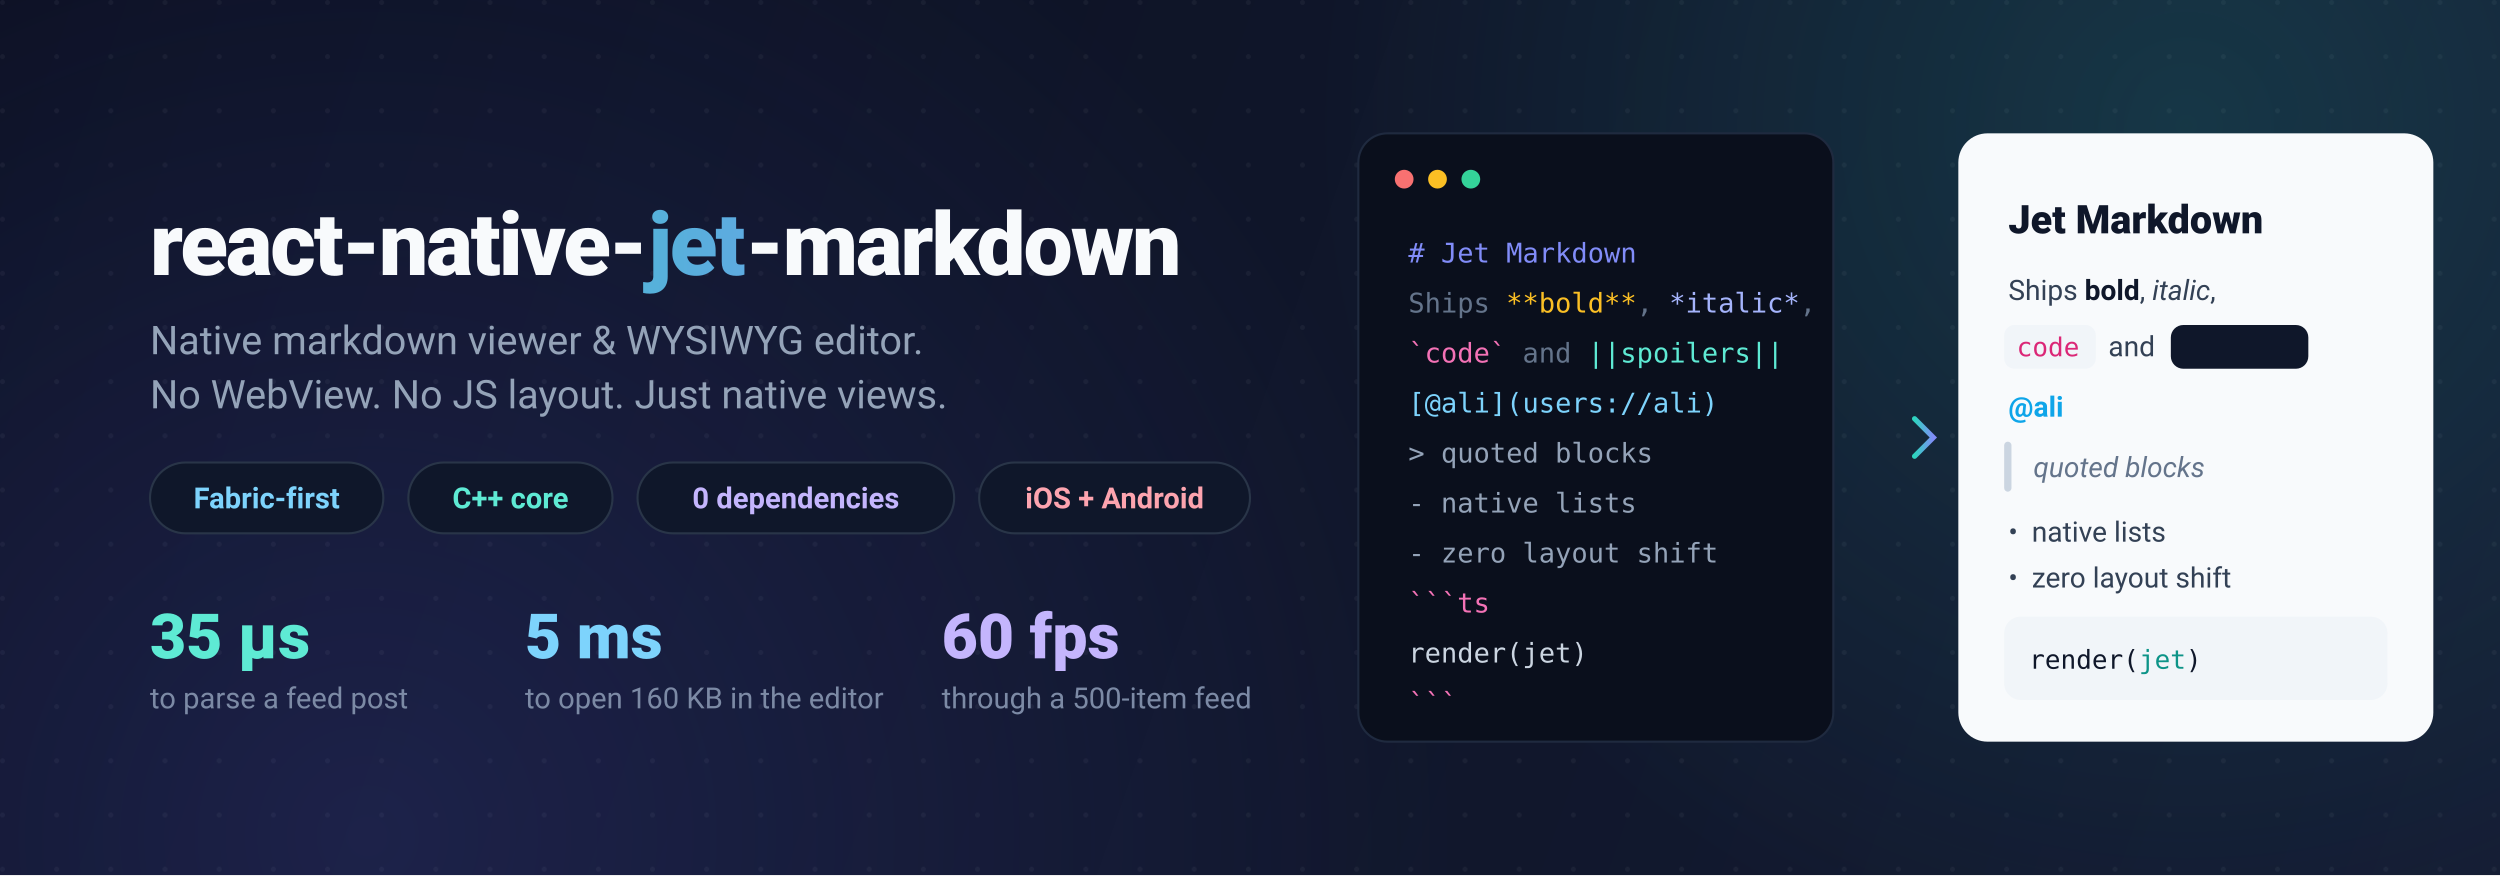
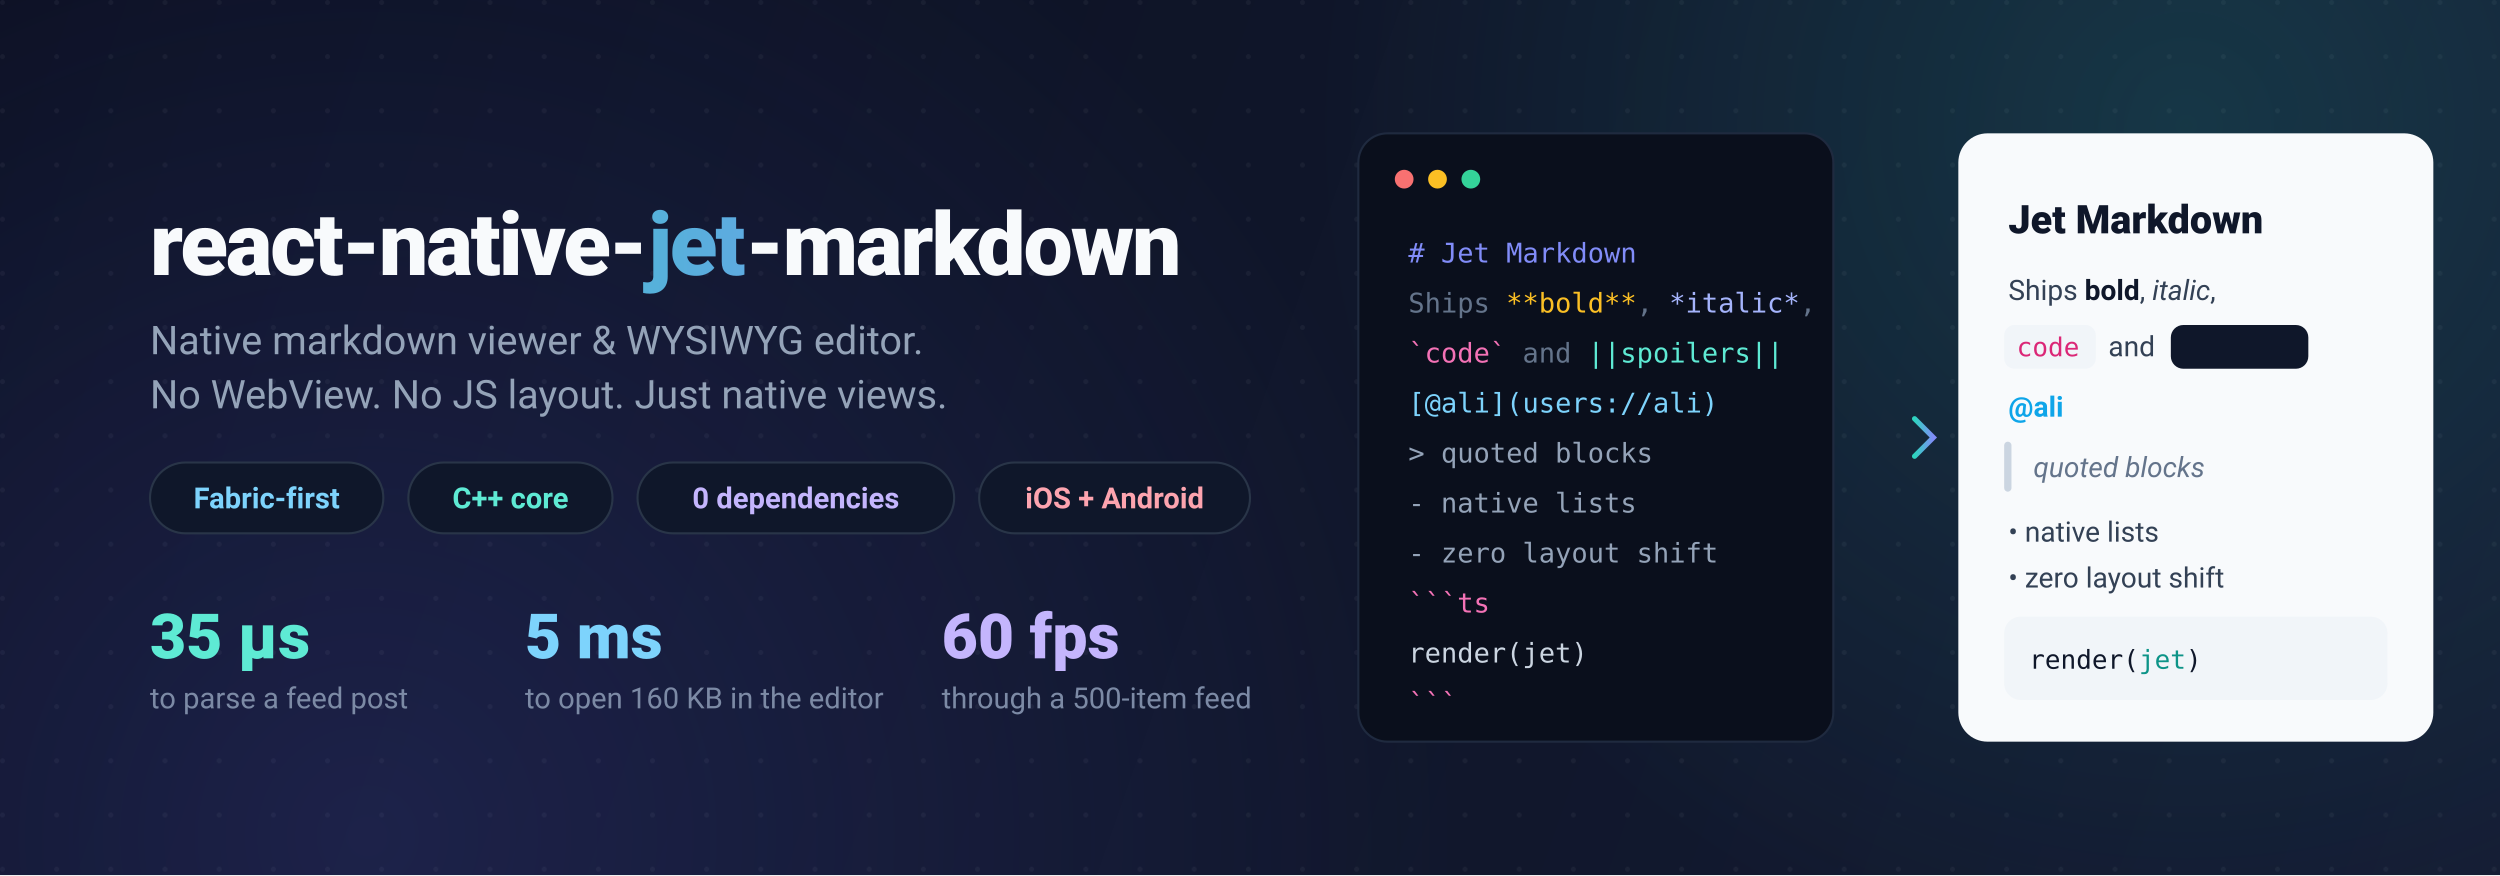
- <svg xmlns="http://www.w3.org/2000/svg" width="1200" height="420" viewBox="0 0 1200 420" fill="none" role="img" aria-label="react-native-jet-markdown — native markdown viewer and WYSIWYG editor for React Native">
+ <svg xmlns="http://www.w3.org/2000/svg" width="1200" height="420" fill="none" aria-label="react-native-jet-markdown — native markdown viewer and WYSIWYG editor for React Native" role="img" viewBox="0 0 1200 420">
  <defs>
-     <linearGradient id="bg" x1="0" y1="0" x2="1200" y2="420" gradientUnits="userSpaceOnUse">
+     <linearGradient id="bg" x1="0" x2="1200" y1="0" y2="420" gradientUnits="userSpaceOnUse">
      <stop offset="0" stop-color="#0b1020" />
      <stop offset="1" stop-color="#141b33" />
    </linearGradient>
-     <radialGradient id="glowTeal" cx="0" cy="0" r="1" gradientUnits="userSpaceOnUse" gradientTransform="translate(1050 60) scale(420)">
-       <stop offset="0" stop-color="#2dd4bf" stop-opacity="0.16" />
+     <radialGradient id="glowTeal" cx="0" cy="0" r="1" gradientTransform="translate(1050 60) scale(420)" gradientUnits="userSpaceOnUse">
+       <stop offset="0" stop-color="#2dd4bf" stop-opacity=".16" />
      <stop offset="1" stop-color="#2dd4bf" stop-opacity="0" />
    </radialGradient>
-     <radialGradient id="glowIndigo" cx="0" cy="0" r="1" gradientUnits="userSpaceOnUse" gradientTransform="translate(180 400) scale(520)">
-       <stop offset="0" stop-color="#6366f1" stop-opacity="0.18" />
+     <radialGradient id="glowIndigo" cx="0" cy="0" r="1" gradientTransform="translate(180 400) scale(520)" gradientUnits="userSpaceOnUse">
+       <stop offset="0" stop-color="#6366f1" stop-opacity=".18" />
      <stop offset="1" stop-color="#6366f1" stop-opacity="0" />
    </radialGradient>
-     <linearGradient id="accent" x1="0" y1="0" x2="1" y2="0">
+     <linearGradient id="accent" x1="0" x2="1" y1="0" y2="0">
      <stop offset="0" stop-color="#2dd4bf" />
      <stop offset="1" stop-color="#818cf8" />
    </linearGradient>
    <pattern id="dots" width="26" height="26" patternUnits="userSpaceOnUse">
-       <circle cx="1.2" cy="1.2" r="1.2" fill="#ffffff" fill-opacity="0.045" />
+       <circle cx="1.2" cy="1.2" r="1.2" fill="#fff" fill-opacity=".045" />
    </pattern>
-     <style>
-       .sans { font-family: ui-sans-serif, -apple-system, 'Segoe UI', Roboto, Helvetica, Arial, sans-serif; }
-       .mono { font-family: ui-monospace, 'SF Mono', SFMono-Regular, Menlo, Consolas, monospace; }
-     </style>
+     <style>.sans{font-family:ui-sans-serif,-apple-system,'Segoe UI',Roboto,Helvetica,Arial,sans-serif}.mono{font-family:ui-monospace,'SF Mono',SFMono-Regular,Menlo,Consolas,monospace}</style>
  </defs>
  <rect width="1200" height="420" fill="url(#bg)" />
  <rect width="1200" height="420" fill="url(#dots)" />
  <rect width="1200" height="420" fill="url(#glowTeal)" />
  <rect width="1200" height="420" fill="url(#glowIndigo)" />
-   <text x="72" y="132" class="sans" font-size="42" font-weight="800" fill="#f8fafc" letter-spacing="-1">react-native-<tspan fill="url(#accent)">jet</tspan>-markdown</text>
-   <text x="72" y="170" class="sans" font-size="19" fill="#94a3b8">Native markdown viewer &amp; WYSIWYG editor.</text>
-   <text x="72" y="196" class="sans" font-size="19" fill="#94a3b8">No WebView. No JS layout. Just native views.</text>
+   <text x="72" y="132" fill="#f8fafc" class="sans" font-size="42" font-weight="800" letter-spacing="-1">react-native-<tspan fill="url(#accent)">jet</tspan>-markdown</text>
+   <text x="72" y="170" fill="#94a3b8" class="sans" font-size="19">Native markdown viewer &amp; WYSIWYG editor.</text>
+   <text x="72" y="196" fill="#94a3b8" class="sans" font-size="19">No WebView. No JS layout. Just native views.</text>
  <g class="sans" font-size="14" font-weight="600">
-     <rect x="72" y="222" width="112" height="34" rx="17" fill="#0f172a" stroke="#293548" />
+     <rect width="112" height="34" x="72" y="222" fill="#0f172a" stroke="#293548" rx="17" />
    <text x="128" y="244" fill="#7dd3fc" text-anchor="middle">Fabric-first</text>
-     <rect x="196" y="222" width="98" height="34" rx="17" fill="#0f172a" stroke="#293548" />
+     <rect width="98" height="34" x="196" y="222" fill="#0f172a" stroke="#293548" rx="17" />
    <text x="245" y="244" fill="#5eead4" text-anchor="middle">C++ core</text>
-     <rect x="306" y="222" width="152" height="34" rx="17" fill="#0f172a" stroke="#293548" />
+     <rect width="152" height="34" x="306" y="222" fill="#0f172a" stroke="#293548" rx="17" />
    <text x="382" y="244" fill="#c4b5fd" text-anchor="middle">0 dependencies</text>
-     <rect x="470" y="222" width="130" height="34" rx="17" fill="#0f172a" stroke="#293548" />
+     <rect width="130" height="34" x="470" y="222" fill="#0f172a" stroke="#293548" rx="17" />
    <text x="535" y="244" fill="#fda4af" text-anchor="middle">iOS + Android</text>
  </g>
  <g class="sans">
-     <text x="72" y="316" font-size="30" font-weight="800" fill="#5eead4">35 µs</text>
-     <text x="72" y="340" font-size="14" fill="#7c8aa5">to parse a feed post</text>
-     <text x="252" y="316" font-size="30" font-weight="800" fill="#7dd3fc">5 ms</text>
-     <text x="252" y="340" font-size="14" fill="#7c8aa5">to open 160 KB in the editor</text>
-     <text x="452" y="316" font-size="30" font-weight="800" fill="#c4b5fd">60 fps</text>
-     <text x="452" y="340" font-size="14" fill="#7c8aa5">through a 500-item feed</text>
+     <text x="72" y="316" fill="#5eead4" font-size="30" font-weight="800">35 µs</text>
+     <text x="72" y="340" fill="#7c8aa5" font-size="14">to parse a feed post</text>
+     <text x="252" y="316" fill="#7dd3fc" font-size="30" font-weight="800">5 ms</text>
+     <text x="252" y="340" fill="#7c8aa5" font-size="14">to open 160 KB in the editor</text>
+     <text x="452" y="316" fill="#c4b5fd" font-size="30" font-weight="800">60 fps</text>
+     <text x="452" y="340" fill="#7c8aa5" font-size="14">through a 500-item feed</text>
  </g>
  <g>
-     <rect x="652" y="64" width="228" height="292" rx="14" fill="#0a0f1c" stroke="#1f2a3f" />
+     <rect width="228" height="292" x="652" y="64" fill="#0a0f1c" stroke="#1f2a3f" rx="14" />
    <circle cx="674" cy="86" r="4.5" fill="#f87171" />
    <circle cx="690" cy="86" r="4.5" fill="#fbbf24" />
    <circle cx="706" cy="86" r="4.5" fill="#34d399" />
-     <text x="676" y="126" class="mono" font-size="13" fill="#818cf8"># Jet Markdown</text>
-     <text x="676" y="150" class="mono" font-size="13" fill="#64748b">Ships <tspan fill="#fbbf24">**bold**</tspan>, <tspan fill="#a5b4fc">*italic*</tspan>,</text>
-     <text x="676" y="174" class="mono" font-size="13" fill="#64748b">
+     <text x="676" y="126" fill="#818cf8" class="mono" font-size="13"># Jet Markdown</text>
+     <text x="676" y="150" fill="#64748b" class="mono" font-size="13">Ships <tspan fill="#fbbf24">**bold**</tspan>, <tspan fill="#a5b4fc">*italic*</tspan>,</text>
+     <text x="676" y="174" fill="#64748b" class="mono" font-size="13">
      <tspan fill="#f472b6">`code`</tspan> and <tspan fill="#5eead4">||spoilers||</tspan>
    </text>
-     <text x="676" y="198" class="mono" font-size="13" fill="#64748b">
+     <text x="676" y="198" fill="#64748b" class="mono" font-size="13">
      <tspan fill="#7dd3fc">[@ali](users://ali)</tspan>
    </text>
-     <text x="676" y="222" class="mono" font-size="13" fill="#94a3b8">&gt; quoted blocks</text>
-     <text x="676" y="246" class="mono" font-size="13" fill="#94a3b8">- native lists</text>
-     <text x="676" y="270" class="mono" font-size="13" fill="#94a3b8">- zero layout shift</text>
-     <text x="676" y="294" class="mono" font-size="13" fill="#f472b6">```ts</text>
-     <text x="676" y="318" class="mono" font-size="13" fill="#cbd5e1">render(jet)</text>
-     <text x="676" y="342" class="mono" font-size="13" fill="#f472b6">```</text>
+     <text x="676" y="222" fill="#94a3b8" class="mono" font-size="13">&gt; quoted blocks</text>
+     <text x="676" y="246" fill="#94a3b8" class="mono" font-size="13">- native lists</text>
+     <text x="676" y="270" fill="#94a3b8" class="mono" font-size="13">- zero layout shift</text>
+     <text x="676" y="294" fill="#f472b6" class="mono" font-size="13">```ts</text>
+     <text x="676" y="318" fill="#cbd5e1" class="mono" font-size="13">render(jet)</text>
+     <text x="676" y="342" fill="#f472b6" class="mono" font-size="13">```</text>
  </g>
-   <g stroke="url(#accent)" stroke-width="2.5" stroke-linecap="round">
+   <g stroke="url(#accent)" stroke-linecap="round" stroke-width="2.5">
    <path d="M892 210 L928 210" />
-     <path d="M919 201 L928 210 L919 219" fill="none" />
+     <path fill="none" d="M919 201 L928 210 L919 219" />
  </g>
  <g>
-     <rect x="940" y="64" width="228" height="292" rx="14" fill="#f8fafc" />
-     <text x="964" y="112" class="sans" font-size="19" font-weight="800" fill="#0f172a">Jet Markdown</text>
-     <text x="964" y="144" class="sans" font-size="13.5" fill="#334155">Ships <tspan font-weight="700" fill="#0f172a">bold</tspan>, <tspan font-style="italic">italic</tspan>,</text>
-     <rect x="962" y="156" width="44" height="21" rx="5" fill="#f1f5f9" />
-     <text x="968" y="171" class="mono" font-size="12.5" fill="#db2777">code</text>
-     <text x="1012" y="171" class="sans" font-size="13.5" fill="#334155">and</text>
-     <rect x="1042" y="156" width="66" height="21" rx="6" fill="#0f172a" />
-     <text x="964" y="200" class="sans" font-size="13.5" font-weight="600" fill="#0ea5e9">@ali</text>
-     <rect x="962" y="212" width="3.5" height="24" rx="1.75" fill="#cbd5e1" />
-     <text x="976" y="229" class="sans" font-size="13.5" fill="#64748b" font-style="italic">quoted blocks</text>
-     <text x="964" y="260" class="sans" font-size="13.5" fill="#334155">•  native lists</text>
-     <text x="964" y="282" class="sans" font-size="13.5" fill="#334155">•  zero layout shift</text>
-     <rect x="962" y="296" width="184" height="40" rx="8" fill="#f1f5f9" />
-     <text x="974" y="321" class="mono" font-size="12.5" fill="#0f172a">render(<tspan fill="#0d9488">jet</tspan>)</text>
+     <rect width="228" height="292" x="940" y="64" fill="#f8fafc" rx="14" />
+     <text x="964" y="112" fill="#0f172a" class="sans" font-size="19" font-weight="800">Jet Markdown</text>
+     <text x="964" y="144" fill="#334155" class="sans" font-size="13.5">Ships <tspan fill="#0f172a" font-weight="700">bold</tspan>, <tspan font-style="italic">italic</tspan>,</text>
+     <rect width="44" height="21" x="962" y="156" fill="#f1f5f9" rx="5" />
+     <text x="968" y="171" fill="#db2777" class="mono" font-size="12.5">code</text>
+     <text x="1012" y="171" fill="#334155" class="sans" font-size="13.5">and</text>
+     <rect width="66" height="21" x="1042" y="156" fill="#0f172a" rx="6" />
+     <text x="964" y="200" fill="#0ea5e9" class="sans" font-size="13.5" font-weight="600">@ali</text>
+     <rect width="3.5" height="24" x="962" y="212" fill="#cbd5e1" rx="1.75" />
+     <text x="976" y="229" fill="#64748b" class="sans" font-size="13.5" font-style="italic">quoted blocks</text>
+     <text x="964" y="260" fill="#334155" class="sans" font-size="13.5">• native lists</text>
+     <text x="964" y="282" fill="#334155" class="sans" font-size="13.5">• zero layout shift</text>
+     <rect width="184" height="40" x="962" y="296" fill="#f1f5f9" rx="8" />
+     <text x="974" y="321" fill="#0f172a" class="mono" font-size="12.5">render(<tspan fill="#0d9488">jet</tspan>)</text>
  </g>
</svg>
